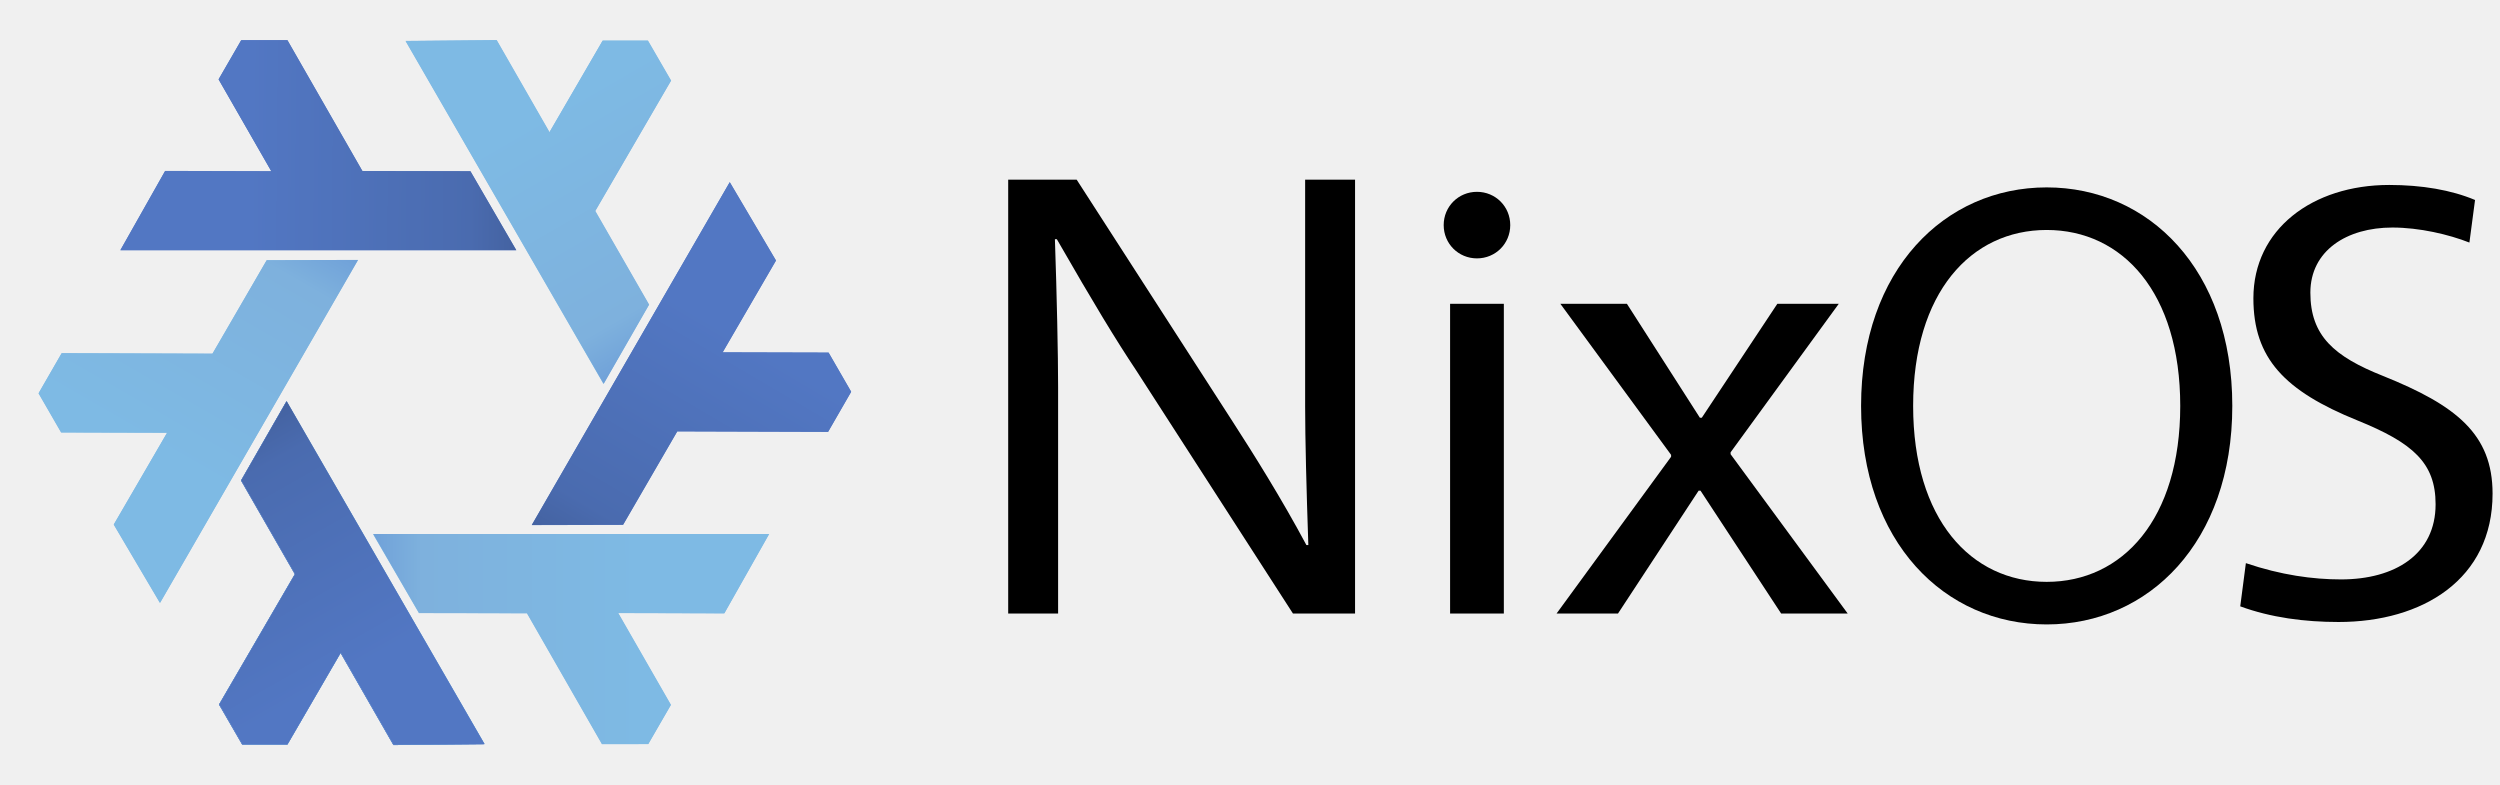
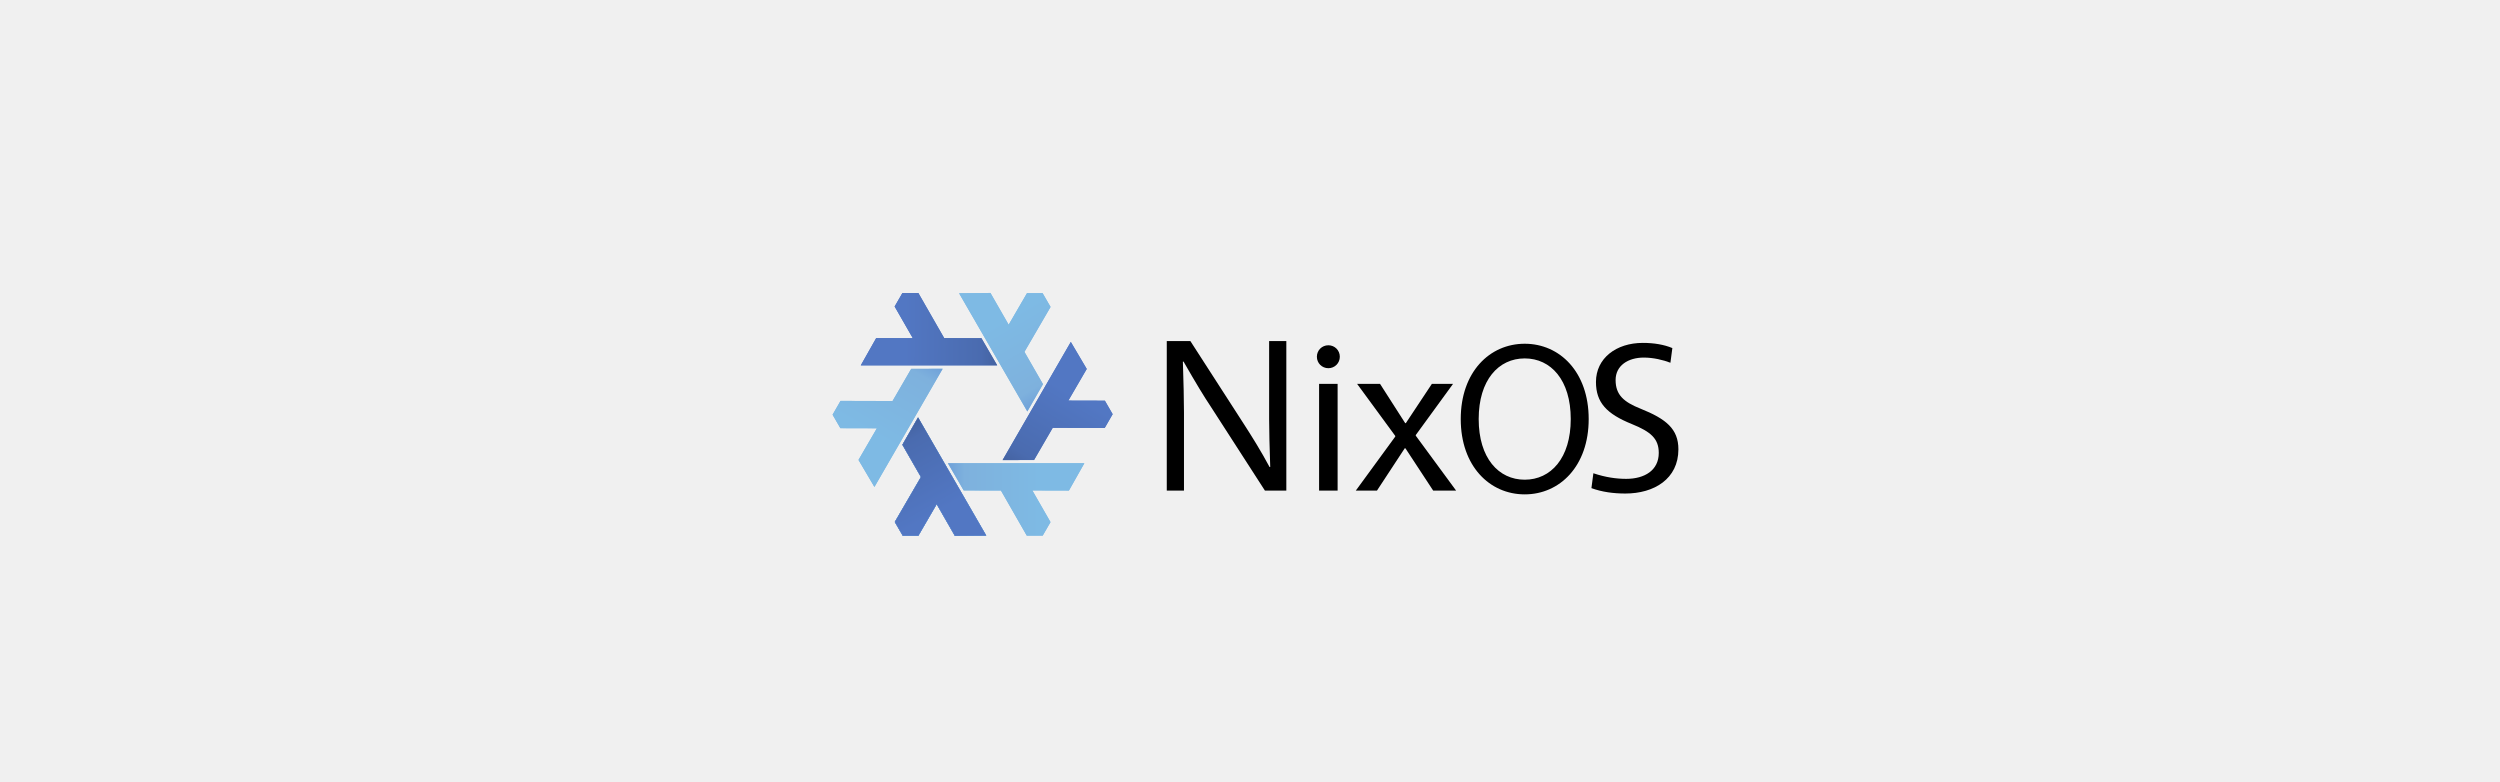
- <svg xmlns="http://www.w3.org/2000/svg" xmlns:xlink="http://www.w3.org/1999/xlink" width="435.59mm" height="136.685mm" viewBox="0 0 1543.428 484.317" id="svg2" version="1.1">
+ <svg xmlns="http://www.w3.org/2000/svg" xmlns:xlink="http://www.w3.org/1999/xlink" width="435mm" height="136mm" viewBox="0 -500 1543 1400" id="svg2" version="1.1">
  <defs id="defs4">
    <linearGradient id="linearGradient5562">
      <stop style="stop-color:#699ad7;stop-opacity:1" offset="0" id="stop5564" />
      <stop id="stop5566" offset="0.243" style="stop-color:#7eb1dd;stop-opacity:1" />
      <stop style="stop-color:#7ebae4;stop-opacity:1" offset="1" id="stop5568" />
    </linearGradient>
    <linearGradient id="linearGradient5053">
      <stop style="stop-color:#415e9a;stop-opacity:1" offset="0" id="stop5055" />
      <stop id="stop5057" offset="0.232" style="stop-color:#4a6baf;stop-opacity:1" />
      <stop style="stop-color:#5277c3;stop-opacity:1" offset="1" id="stop5059" />
    </linearGradient>
    <linearGradient id="linearGradient5960">
      <stop id="stop5962" offset="0" style="stop-color:#637ddf;stop-opacity:1" />
      <stop style="stop-color:#649afa;stop-opacity:1" offset="0.232" id="stop5964" />
      <stop id="stop5966" offset="1" style="stop-color:#719efa;stop-opacity:1" />
    </linearGradient>
    <linearGradient y2="515.971" x2="282.261" y1="338.624" x1="213.956" gradientTransform="translate(983.3608,601.3889)" gradientUnits="userSpaceOnUse" id="linearGradient5855" xlink:href="#linearGradient5960" />
    <linearGradient xlink:href="#linearGradient5562" id="linearGradient5384" gradientUnits="userSpaceOnUse" gradientTransform="translate(70.65034,-1055.151)" x1="200.597" y1="351.411" x2="290.087" y2="506.188" />
    <linearGradient xlink:href="#linearGradient5053" id="linearGradient5386" gradientUnits="userSpaceOnUse" gradientTransform="translate(864.6959,-1491.341)" x1="-584.199" y1="782.336" x2="-496.297" y2="937.714" />
  </defs>
  <g id="layer7" style="display:none">
    <rect transform="translate(-132.5822,958.0402)" style="color:#000000;clip-rule:nonzero;display:inline;overflow:visible;visibility:visible;opacity:1;isolation:auto;mix-blend-mode:normal;color-interpolation:sRGB;color-interpolation-filters:linearRGB;solid-color:#000000;solid-opacity:1;fill:#ffffff;fill-opacity:1;fill-rule:evenodd;stroke:none;stroke-width:3;stroke-linecap:butt;stroke-linejoin:round;stroke-miterlimit:4;stroke-dasharray:none;stroke-dashoffset:0;stroke-opacity:1;marker:none;color-rendering:auto;image-rendering:auto;shape-rendering:auto;text-rendering:auto;enable-background:accumulate" id="rect5389" width="1543.428" height="483.744" x="132.582" y="-957.778" />
  </g>
  <g id="layer5" style="display:none;opacity:0.516" transform="translate(-132.5822,958.0402)">
    <rect y="-957.778" x="132.582" height="483.744" width="1543.428" id="rect5350" style="color:#000000;clip-rule:nonzero;display:inline;overflow:visible;visibility:visible;opacity:1;isolation:auto;mix-blend-mode:normal;color-interpolation:sRGB;color-interpolation-filters:linearRGB;solid-color:#000000;solid-opacity:1;fill:#d4d4d4;fill-opacity:1;fill-rule:evenodd;stroke:none;stroke-width:3;stroke-linecap:butt;stroke-linejoin:round;stroke-miterlimit:4;stroke-dasharray:none;stroke-dashoffset:0;stroke-opacity:1;marker:none;color-rendering:auto;image-rendering:auto;shape-rendering:auto;text-rendering:auto;enable-background:accumulate" />
    <rect style="color:#000000;clip-rule:nonzero;display:inline;overflow:visible;visibility:visible;opacity:1;isolation:auto;mix-blend-mode:normal;color-interpolation:sRGB;color-interpolation-filters:linearRGB;solid-color:#000000;solid-opacity:1;fill:#9b9b9b;fill-opacity:1;fill-rule:evenodd;stroke:none;stroke-width:3;stroke-linecap:butt;stroke-linejoin:round;stroke-miterlimit:4;stroke-dasharray:none;stroke-dashoffset:0;stroke-opacity:1;marker:none;color-rendering:auto;image-rendering:auto;shape-rendering:auto;text-rendering:auto;enable-background:accumulate" id="rect5346" width="1496.443" height="435.681" x="155.776" y="-933.387" />
    <rect y="-851.659" x="159.027" height="272.584" width="1492.573" id="rect5348" style="color:#000000;clip-rule:nonzero;display:inline;overflow:visible;visibility:visible;opacity:1;isolation:auto;mix-blend-mode:normal;color-interpolation:sRGB;color-interpolation-filters:linearRGB;solid-color:#000000;solid-opacity:1;fill:#848484;fill-opacity:1;fill-rule:evenodd;stroke:none;stroke-width:3;stroke-linecap:butt;stroke-linejoin:round;stroke-miterlimit:4;stroke-dasharray:none;stroke-dashoffset:0;stroke-opacity:1;marker:none;color-rendering:auto;image-rendering:auto;shape-rendering:auto;text-rendering:auto;enable-background:accumulate" />
  </g>
  <g id="layer6" style="display:none" transform="translate(-132.5822,958.0402)">
    <rect y="-958.028" x="132.651" height="484.304" width="550.416" id="rect5379" style="color:#000000;clip-rule:nonzero;display:inline;overflow:visible;visibility:visible;opacity:1;isolation:auto;mix-blend-mode:normal;color-interpolation:sRGB;color-interpolation-filters:linearRGB;solid-color:#000000;solid-opacity:1;fill:#5c201e;fill-opacity:1;fill-rule:evenodd;stroke:none;stroke-width:3;stroke-linecap:butt;stroke-linejoin:round;stroke-miterlimit:4;stroke-dasharray:none;stroke-dashoffset:0;stroke-opacity:1;marker:none;color-rendering:auto;image-rendering:auto;shape-rendering:auto;text-rendering:auto;enable-background:accumulate" />
    <rect style="color:#000000;clip-rule:nonzero;display:inline;overflow:visible;visibility:visible;opacity:1;isolation:auto;mix-blend-mode:normal;color-interpolation:sRGB;color-interpolation-filters:linearRGB;solid-color:#000000;solid-opacity:1;fill:#c24a46;fill-opacity:1;fill-rule:evenodd;stroke:none;stroke-width:3;stroke-linecap:butt;stroke-linejoin:round;stroke-miterlimit:4;stroke-dasharray:none;stroke-dashoffset:0;stroke-opacity:1;marker:none;color-rendering:auto;image-rendering:auto;shape-rendering:auto;text-rendering:auto;enable-background:accumulate" id="rect5372" width="501.944" height="434.304" x="156.123" y="-933.028" />
    <rect style="color:#000000;clip-rule:nonzero;display:inline;overflow:visible;visibility:visible;opacity:1;isolation:auto;mix-blend-mode:normal;color-interpolation:sRGB;color-interpolation-filters:linearRGB;solid-color:#000000;solid-opacity:1;fill:#d98d8a;fill-opacity:1;fill-rule:evenodd;stroke:none;stroke-width:3;stroke-linecap:butt;stroke-linejoin:round;stroke-miterlimit:4;stroke-dasharray:none;stroke-dashoffset:0;stroke-opacity:1;marker:none;color-rendering:auto;image-rendering:auto;shape-rendering:auto;text-rendering:auto;enable-background:accumulate" id="rect5381" width="24.94" height="24.94" x="658.028" y="-958.04" />
  </g>
  <g id="layer1" style="display:inline" transform="translate(-132.5822,958.0402)">
    <path style="color:#000000;clip-rule:nonzero;display:inline;overflow:visible;visibility:visible;opacity:1;isolation:auto;mix-blend-mode:normal;color-interpolation:sRGB;color-interpolation-filters:linearRGB;solid-color:#000000;solid-opacity:1;fill:#5277c3;fill-opacity:1;fill-rule:evenodd;stroke:none;stroke-width:3;stroke-linecap:butt;stroke-linejoin:round;stroke-miterlimit:4;stroke-dasharray:none;stroke-dashoffset:0;stroke-opacity:1;color-rendering:auto;image-rendering:auto;shape-rendering:auto;text-rendering:auto;enable-background:accumulate" d="m 309.404,-710.252 122.197,211.675 -56.157,0.527 -32.624,-56.869 -32.856,56.565 -27.902,-0.011 -14.291,-24.69 46.81,-80.49 -33.229,-57.826 z" id="path4861" />
    <path style="color:#000000;clip-rule:nonzero;display:inline;overflow:visible;visibility:visible;opacity:1;isolation:auto;mix-blend-mode:normal;color-interpolation:sRGB;color-interpolation-filters:linearRGB;solid-color:#000000;solid-opacity:1;fill:#7ebae4;fill-opacity:1;fill-rule:evenodd;stroke:none;stroke-width:3;stroke-linecap:butt;stroke-linejoin:round;stroke-miterlimit:4;stroke-dasharray:none;stroke-dashoffset:0;stroke-opacity:1;color-rendering:auto;image-rendering:auto;shape-rendering:auto;text-rendering:auto;enable-background:accumulate" d="m 353.509,-797.443 -122.218,211.663 -28.535,-48.37 32.938,-56.688 -65.415,-0.172 -13.941,-24.17 14.236,-24.721 93.112,0.294 33.464,-57.69 z" id="use4863" />
    <path style="color:#000000;clip-rule:nonzero;display:inline;overflow:visible;visibility:visible;opacity:1;isolation:auto;mix-blend-mode:normal;color-interpolation:sRGB;color-interpolation-filters:linearRGB;solid-color:#000000;solid-opacity:1;fill:#7ebae4;fill-opacity:1;fill-rule:evenodd;stroke:none;stroke-width:3;stroke-linecap:butt;stroke-linejoin:round;stroke-miterlimit:4;stroke-dasharray:none;stroke-dashoffset:0;stroke-opacity:1;color-rendering:auto;image-rendering:auto;shape-rendering:auto;text-rendering:auto;enable-background:accumulate" d="m 362.885,-628.243 244.414,0.012 -27.622,48.897 -65.562,-0.182 32.559,56.737 -13.961,24.159 -28.527,0.032 -46.301,-80.784 -66.693,-0.135 z" id="use4865" />
    <path style="color:#000000;clip-rule:nonzero;display:inline;overflow:visible;visibility:visible;opacity:1;isolation:auto;mix-blend-mode:normal;color-interpolation:sRGB;color-interpolation-filters:linearRGB;solid-color:#000000;solid-opacity:1;fill:#7ebae4;fill-opacity:1;fill-rule:evenodd;stroke:none;stroke-width:3;stroke-linecap:butt;stroke-linejoin:round;stroke-miterlimit:4;stroke-dasharray:none;stroke-dashoffset:0;stroke-opacity:1;color-rendering:auto;image-rendering:auto;shape-rendering:auto;text-rendering:auto;enable-background:accumulate" d="m 505.143,-720.989 -122.197,-211.675 56.157,-0.527 32.624,56.869 32.856,-56.565 27.902,0.011 14.291,24.69 -46.81,80.49 33.229,57.826 z" id="use4867" />
    <path id="path4873" d="m 309.404,-710.252 122.197,211.675 -56.157,0.527 -32.624,-56.869 -32.856,56.565 -27.902,-0.011 -14.291,-24.69 46.81,-80.49 -33.229,-57.826 z" style="color:#000000;clip-rule:nonzero;display:inline;overflow:visible;visibility:visible;opacity:1;isolation:auto;mix-blend-mode:normal;color-interpolation:sRGB;color-interpolation-filters:linearRGB;solid-color:#000000;solid-opacity:1;fill:#5277c3;fill-opacity:1;fill-rule:evenodd;stroke:none;stroke-width:3;stroke-linecap:butt;stroke-linejoin:round;stroke-miterlimit:4;stroke-dasharray:none;stroke-dashoffset:0;stroke-opacity:1;color-rendering:auto;image-rendering:auto;shape-rendering:auto;text-rendering:auto;enable-background:accumulate" />
    <path id="use4875" d="m 451.336,-803.533 -244.414,-0.012 27.622,-48.897 65.562,0.182 -32.559,-56.737 13.961,-24.159 28.527,-0.032 46.301,80.784 66.693,0.135 z" style="color:#000000;clip-rule:nonzero;display:inline;overflow:visible;visibility:visible;opacity:1;isolation:auto;mix-blend-mode:normal;color-interpolation:sRGB;color-interpolation-filters:linearRGB;solid-color:#000000;solid-opacity:1;fill:#5277c3;fill-opacity:1;fill-rule:evenodd;stroke:none;stroke-width:3;stroke-linecap:butt;stroke-linejoin:round;stroke-miterlimit:4;stroke-dasharray:none;stroke-dashoffset:0;stroke-opacity:1;color-rendering:auto;image-rendering:auto;shape-rendering:auto;text-rendering:auto;enable-background:accumulate" />
    <path id="use4877" d="m 460.872,-633.842 122.218,-211.663 28.535,48.37 -32.938,56.688 65.415,0.172 13.941,24.17 -14.236,24.721 -93.112,-0.294 -33.464,57.69 z" style="color:#000000;clip-rule:nonzero;display:inline;overflow:visible;visibility:visible;opacity:1;isolation:auto;mix-blend-mode:normal;color-interpolation:sRGB;color-interpolation-filters:linearRGB;solid-color:#000000;solid-opacity:1;fill:#5277c3;fill-opacity:1;fill-rule:evenodd;stroke:none;stroke-width:3;stroke-linecap:butt;stroke-linejoin:round;stroke-miterlimit:4;stroke-dasharray:none;stroke-dashoffset:0;stroke-opacity:1;color-rendering:auto;image-rendering:auto;shape-rendering:auto;text-rendering:auto;enable-background:accumulate" />
    <g id="layer2" style="display:none" transform="translate(72.03904,-1799.448)">
      <path d="M 460.606,594.729 209.742,594.729 84.31,377.474 209.742,160.219 l 250.864,1e-5 125.432,217.255 z" id="path6032" style="color:#000000;display:inline;overflow:visible;visibility:visible;opacity:0.236;fill:#4e4d52;fill-opacity:1;fill-rule:nonzero;stroke:none;stroke-width:3;stroke-linecap:butt;stroke-linejoin:round;stroke-miterlimit:4;stroke-dasharray:none;stroke-dashoffset:0;stroke-opacity:1;marker:none;enable-background:accumulate" />
      <path transform="translate(0,-308.2677)" style="color:#000000;display:inline;overflow:visible;visibility:visible;opacity:1;fill:#4e4d52;fill-opacity:1;fill-rule:nonzero;stroke:none;stroke-width:3;stroke-linecap:butt;stroke-linejoin:round;stroke-miterlimit:4;stroke-dasharray:none;stroke-dashoffset:0;stroke-opacity:1;marker:none;enable-background:accumulate" id="path5875" d="m 385.592,773.067 -100.835,0 -50.417,-87.326 50.417,-87.326 100.835,10e-6 50.417,87.326 z" />
      <path transform="translate(0,-308.2677)" id="path5851" d="m 1216.559,938.534 123.055,228.14 -42.681,-1.262 -43.482,-79.772 -39.651,80.327 -32.688,-19.798 53.474,-100.285 -37.116,-73.89 z" style="fill:url(#linearGradient5855);fill-opacity:1;fill-rule:evenodd;stroke:none;stroke-width:3;stroke-linecap:butt;stroke-linejoin:round;stroke-miterlimit:4;stroke-dasharray:none;stroke-opacity:1" />
      <rect style="color:#000000;clip-rule:nonzero;display:inline;overflow:visible;visibility:visible;opacity:0.415;isolation:auto;mix-blend-mode:normal;color-interpolation:sRGB;color-interpolation-filters:linearRGB;solid-color:#000000;solid-opacity:1;fill:#c53a3a;fill-opacity:1;fill-rule:nonzero;stroke:none;stroke-width:3;stroke-linecap:butt;stroke-linejoin:round;stroke-miterlimit:4;stroke-dasharray:none;stroke-dashoffset:0;stroke-opacity:1;marker:none;color-rendering:auto;image-rendering:auto;shape-rendering:auto;text-rendering:auto;enable-background:accumulate" id="rect5884" width="48.835" height="226.229" x="-34.742" y="446.171" transform="matrix(0.8660254,-0.5,0.5,0.8660254,0,0)" />
      <path transform="translate(0,-308.2677)" style="color:#000000;clip-rule:nonzero;display:inline;overflow:visible;visibility:visible;opacity:0.509;isolation:auto;mix-blend-mode:normal;color-interpolation:sRGB;color-interpolation-filters:linearRGB;solid-color:#000000;solid-opacity:1;fill:#000000;fill-opacity:1;fill-rule:evenodd;stroke:none;stroke-width:3;stroke-linecap:butt;stroke-linejoin:round;stroke-miterlimit:4;stroke-dasharray:none;stroke-dashoffset:0;stroke-opacity:1;marker:none;color-rendering:auto;image-rendering:auto;shape-rendering:auto;text-rendering:auto;enable-background:accumulate" id="path3428" d="m 251.986,878.638 -14.024,24.291 h -28.049 l -14.024,-24.291 14.024,-24.291 h 28.049 z" />
      <use x="0" y="0" xlink:href="#rect5884" id="use4252" transform="matrix(0.5,0.8660254,-0.8660254,0.5,558.0264,12.37299)" width="100%" height="100%" />
      <rect style="color:#000000;clip-rule:nonzero;display:inline;overflow:visible;visibility:visible;opacity:1;isolation:auto;mix-blend-mode:normal;color-interpolation:sRGB;color-interpolation-filters:linearRGB;solid-color:#000000;solid-opacity:1;fill:#000000;fill-opacity:0.651;fill-rule:evenodd;stroke:none;stroke-width:1px;stroke-linecap:butt;stroke-linejoin:miter;stroke-miterlimit:4;stroke-dasharray:none;stroke-dashoffset:0;stroke-opacity:1;marker:none;color-rendering:auto;image-rendering:auto;shape-rendering:auto;text-rendering:auto;enable-background:accumulate" id="rect4254" width="5.395" height="115.126" x="545.71" y="467.07" transform="matrix(0.8660254,0.5,-0.5,0.8660254,0,-308.2677)" />
    </g>
  </g>
  <g id="layer3" style="display:inline;opacity:1" transform="translate(-132.5822,958.0402)">
    <path id="path3336-6" d="m 309.549,-710.388 122.197,211.675 -56.157,0.527 -32.624,-56.869 -32.856,56.565 -27.902,-0.011 -14.291,-24.69 46.81,-80.49 -33.229,-57.826 z" style="opacity:1;fill:url(#linearGradient5384);fill-opacity:1;fill-rule:evenodd;stroke:none;stroke-width:3;stroke-linecap:butt;stroke-linejoin:round;stroke-miterlimit:4;stroke-dasharray:none;stroke-opacity:1" />
    <use height="100%" width="100%" transform="rotate(60,407.1116,-715.7872)" id="use3439-6" xlink:href="#path3336-6" y="0" x="0" />
    <use height="100%" width="100%" transform="rotate(-60,407.3118,-715.7002)" id="use3445-0" xlink:href="#path3336-6" y="0" x="0" />
    <use height="100%" width="100%" transform="rotate(180,407.4187,-715.7565)" id="use3449-5" xlink:href="#path3336-6" y="0" x="0" />
    <path style="color:#000000;clip-rule:nonzero;display:inline;overflow:visible;visibility:visible;opacity:1;isolation:auto;mix-blend-mode:normal;color-interpolation:sRGB;color-interpolation-filters:linearRGB;solid-color:#000000;solid-opacity:1;fill:url(#linearGradient5386);fill-opacity:1;fill-rule:evenodd;stroke:none;stroke-width:3;stroke-linecap:butt;stroke-linejoin:round;stroke-miterlimit:4;stroke-dasharray:none;stroke-dashoffset:0;stroke-opacity:1;color-rendering:auto;image-rendering:auto;shape-rendering:auto;text-rendering:auto;enable-background:accumulate" d="m 309.549,-710.388 122.197,211.675 -56.157,0.527 -32.624,-56.869 -32.856,56.565 -27.902,-0.011 -14.291,-24.69 46.81,-80.49 -33.229,-57.826 z" id="path4260-0" />
    <use height="100%" width="100%" transform="rotate(120,407.3392,-716.0836)" id="use4354-5" xlink:href="#path4260-0" y="0" x="0" style="display:inline" />
    <use height="100%" width="100%" transform="rotate(-120,407.2882,-715.87)" id="use4362-2" xlink:href="#path4260-0" y="0" x="0" style="display:inline" />
  </g>
  <g style="display:inline" id="g5329" transform="translate(-132.5822,958.0402)">
    <g aria-label="Nix" style="font-style:normal;font-variant:normal;font-weight:normal;font-stretch:normal;font-size:395.097px;line-height:125%;font-family:Carlito;-inkscape-font-specification:Carlito;letter-spacing:0px;word-spacing:0px;display:inline;opacity:1;fill:#000000;fill-opacity:1;stroke:none;stroke-width:1px;stroke-linecap:butt;stroke-linejoin:miter;stroke-opacity:1" id="text5407">
      <path d="m 969.153,-847.118 h -30.818 v 139.864 c 0,19.755 0.79,50.967 1.975,85.736 h -1.185 c -15.409,-28.842 -32.793,-56.499 -45.041,-75.463 l -96.799,-150.137 h -42.275 v 267.876 h 30.818 v -139.864 c 0,-19.755 -0.79,-56.894 -1.975,-91.267 h 1.185 c 22.916,39.905 36.349,62.03 48.992,80.995 l 96.799,150.137 h 38.324 z" style="font-style:normal;font-variant:normal;font-weight:normal;font-stretch:normal;font-family:Vegur;-inkscape-font-specification:Vegur" id="path4683" />
      <path d="m 1027.825,-579.243 h 33.188 v -191.227 h -33.188 z m 16.594,-219.279 c 11.458,0 20.545,-9.087 20.545,-20.545 0,-11.458 -9.087,-20.545 -20.545,-20.545 -11.458,0 -20.545,9.087 -20.545,20.545 0,11.458 9.087,20.545 20.545,20.545 z" style="font-style:normal;font-variant:normal;font-weight:normal;font-stretch:normal;font-family:Vegur;-inkscape-font-specification:Vegur" id="path4685" />
      <path d="m 1267.778,-770.47 h -37.929 l -46.621,70.327 h -1.185 l -45.041,-70.327 h -41.09 l 68.352,93.243 v 1.185 l -70.722,96.799 h 37.929 l 49.782,-75.859 h 1.185 l 49.782,75.859 h 41.09 l -72.303,-98.379 v -1.185 z" style="font-style:normal;font-variant:normal;font-weight:normal;font-stretch:normal;font-family:Vegur;-inkscape-font-specification:Vegur" id="path4687" />
    </g>
    <g aria-label="O" transform="scale(0.9506732,1.051886)" style="font-style:normal;font-variant:normal;font-weight:normal;font-stretch:normal;font-size:367.487px;line-height:125%;font-family:Carlito;-inkscape-font-specification:Carlito;letter-spacing:0px;word-spacing:0px;display:inline;opacity:1;fill:#000000;fill-opacity:1;stroke:none;stroke-width:1px;stroke-linecap:butt;stroke-linejoin:miter;stroke-opacity:1" id="text5356">
      <path d="m 1468.591,-800.797 c -66.148,0 -120.536,48.141 -120.536,128.253 0,80.112 54.388,128.253 120.536,128.253 66.148,0 120.536,-48.141 120.536,-128.253 0,-80.112 -54.388,-128.253 -120.536,-128.253 z m 0,24.989 c 49.243,0 86.727,36.749 86.727,103.264 0,66.515 -37.484,103.264 -86.727,103.264 -49.243,0 -86.727,-36.749 -86.727,-103.264 0,-66.515 37.484,-103.264 86.727,-103.264 z" style="font-style:normal;font-variant:normal;font-weight:normal;font-stretch:normal;font-family:Vegur;-inkscape-font-specification:Vegur" id="path4680" />
    </g>
    <g aria-label="S" style="font-style:normal;font-variant:normal;font-weight:normal;font-stretch:normal;font-size:386.555px;line-height:125%;font-family:Carlito;-inkscape-font-specification:Carlito;letter-spacing:0px;word-spacing:0px;display:inline;opacity:1;fill:#000000;fill-opacity:1;stroke:none;stroke-width:1px;stroke-linecap:butt;stroke-linejoin:miter;stroke-opacity:1" id="text5364">
      <path d="m 1523.761,-773.886 c 0,37.109 19.328,57.21 64.168,75.378 34.403,13.916 48.319,26.286 48.319,51.798 0,30.924 -25.126,46.387 -58.37,46.387 -17.395,0 -37.109,-2.706 -58.756,-10.05 l -3.479,26.672 c 18.941,6.958 39.815,9.664 60.689,9.664 51.798,0 95.093,-26.286 95.093,-79.244 0,-36.723 -22.42,-54.504 -67.647,-72.672 -30.151,-11.983 -44.84,-24.74 -44.84,-51.412 0,-25.899 22.42,-40.202 50.639,-40.202 16.622,0 34.79,4.252 47.546,9.277 l 3.479,-26.286 c -14.689,-6.185 -32.857,-9.277 -52.958,-9.277 -47.546,0 -83.882,27.445 -83.882,69.966 z" style="font-style:normal;font-variant:normal;font-weight:normal;font-stretch:normal;font-family:Vegur;-inkscape-font-specification:Vegur" id="path4677" />
    </g>
  </g>
</svg>
